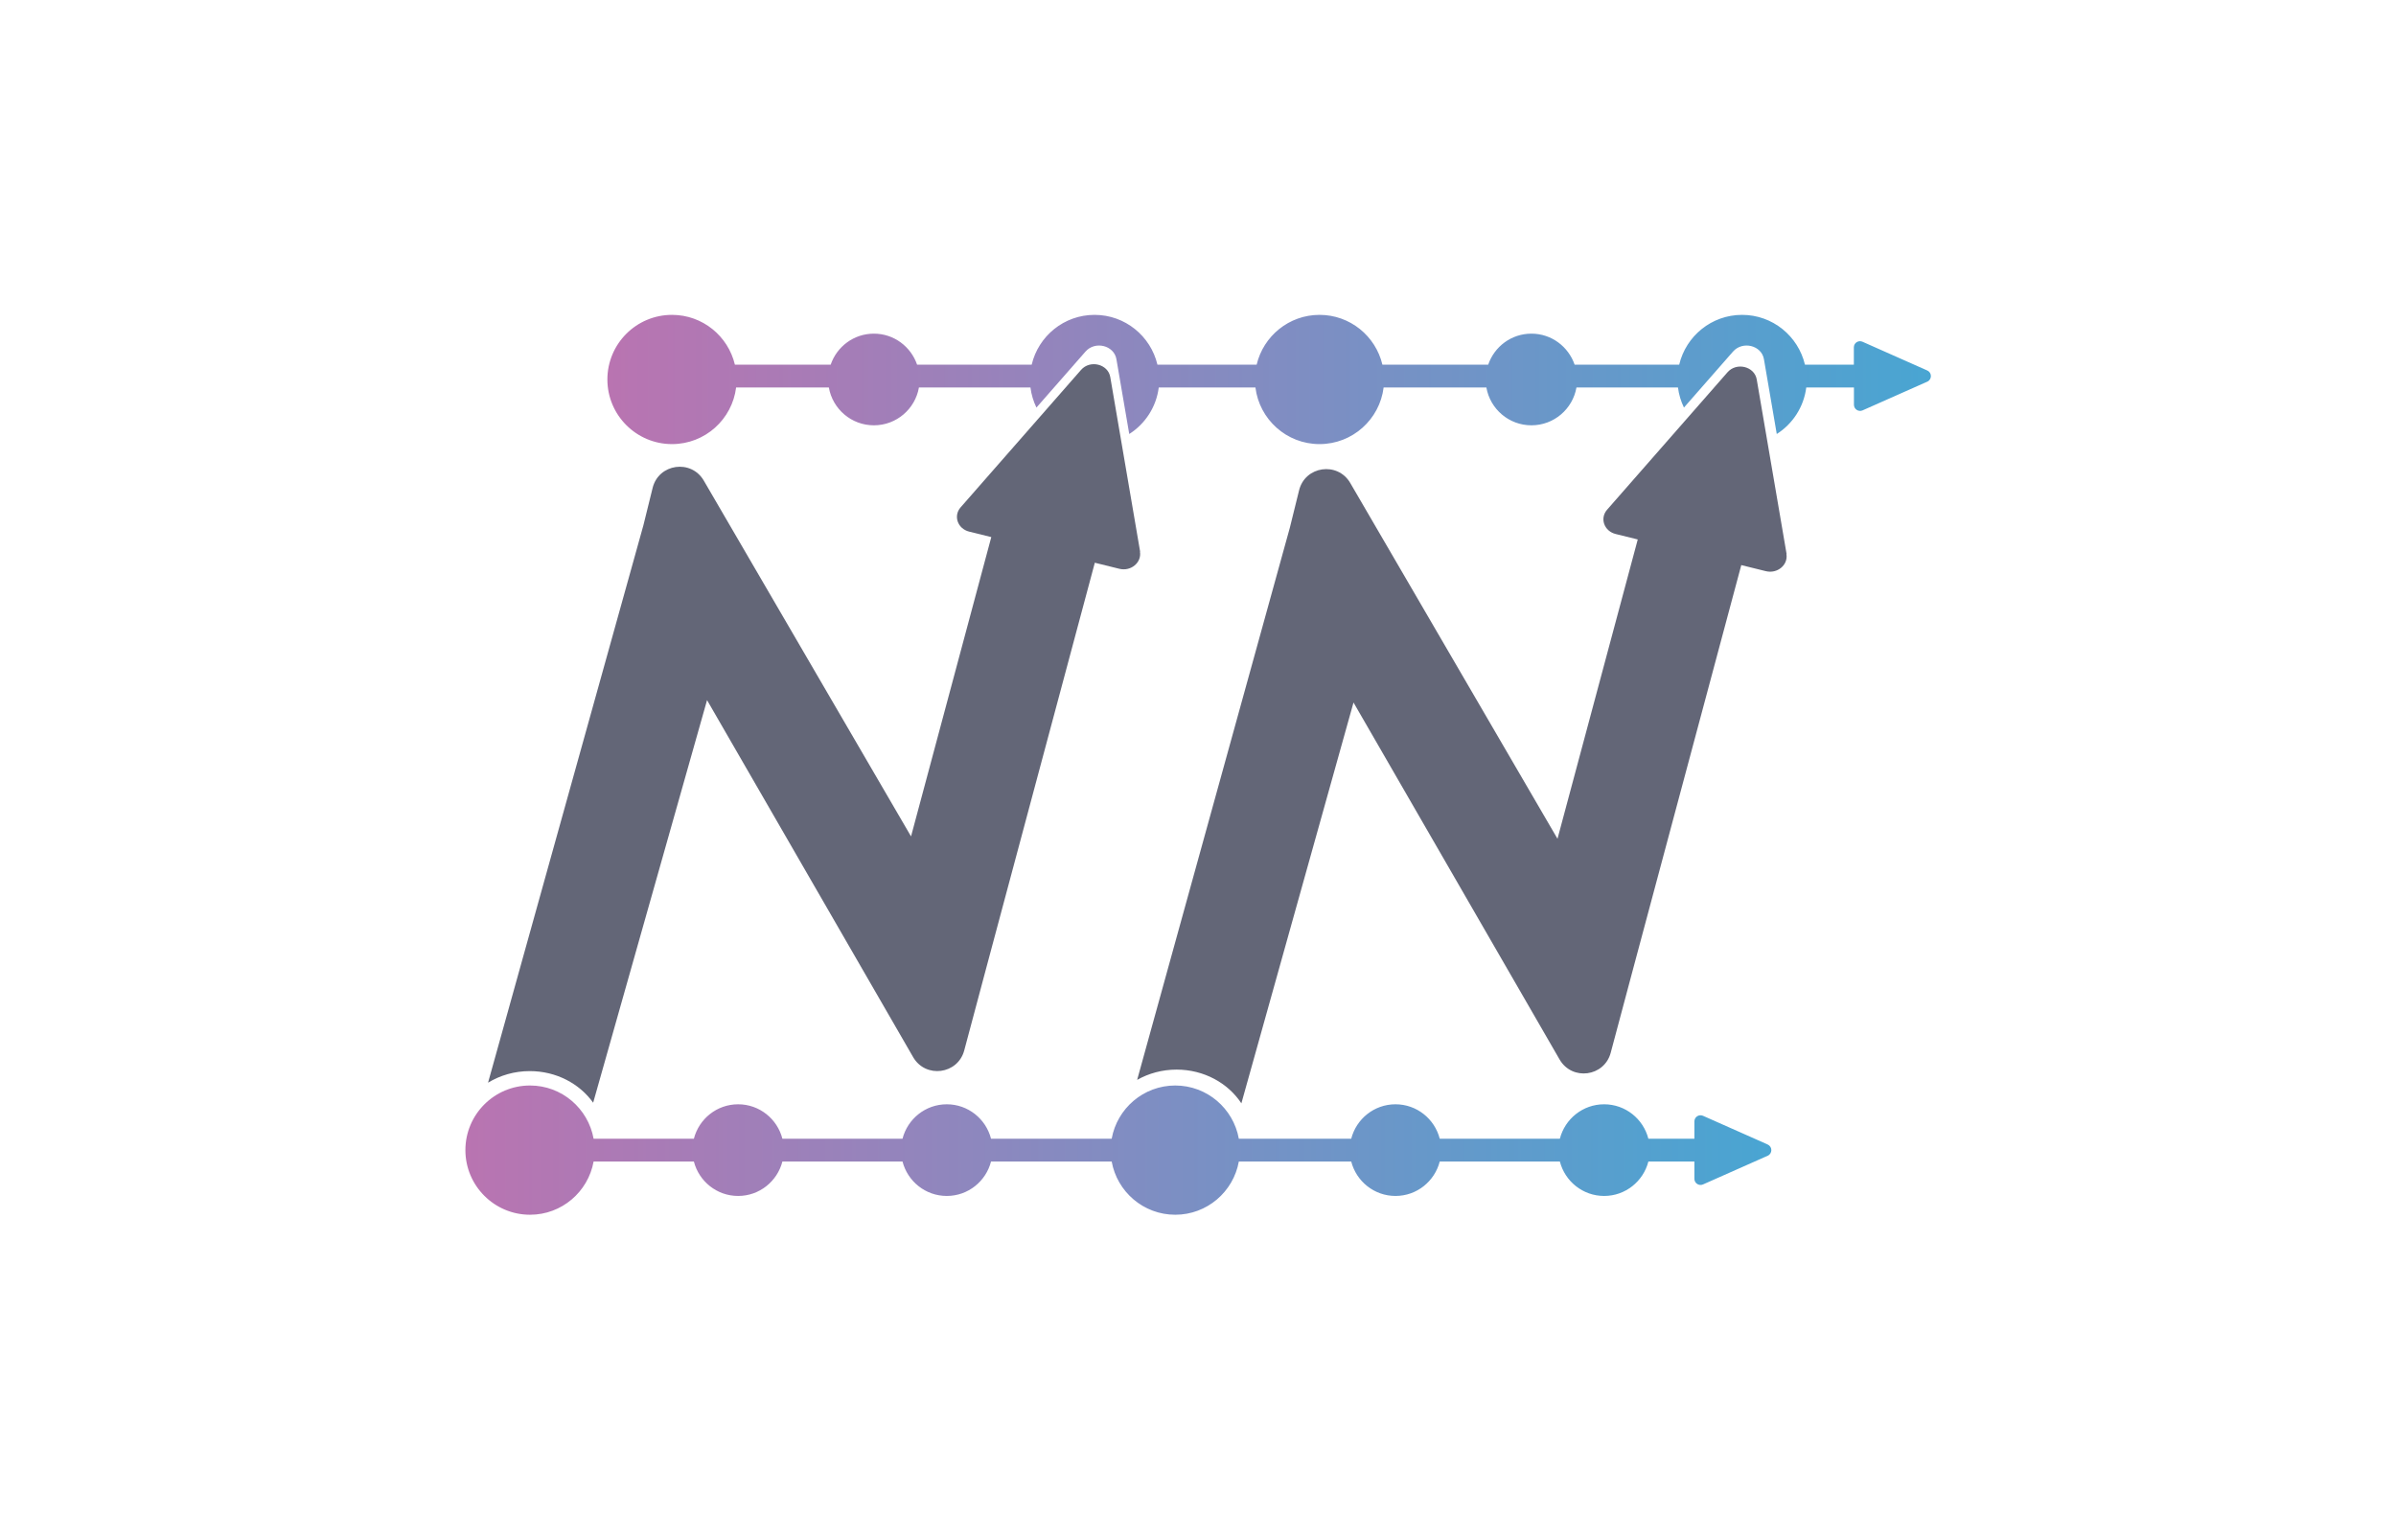
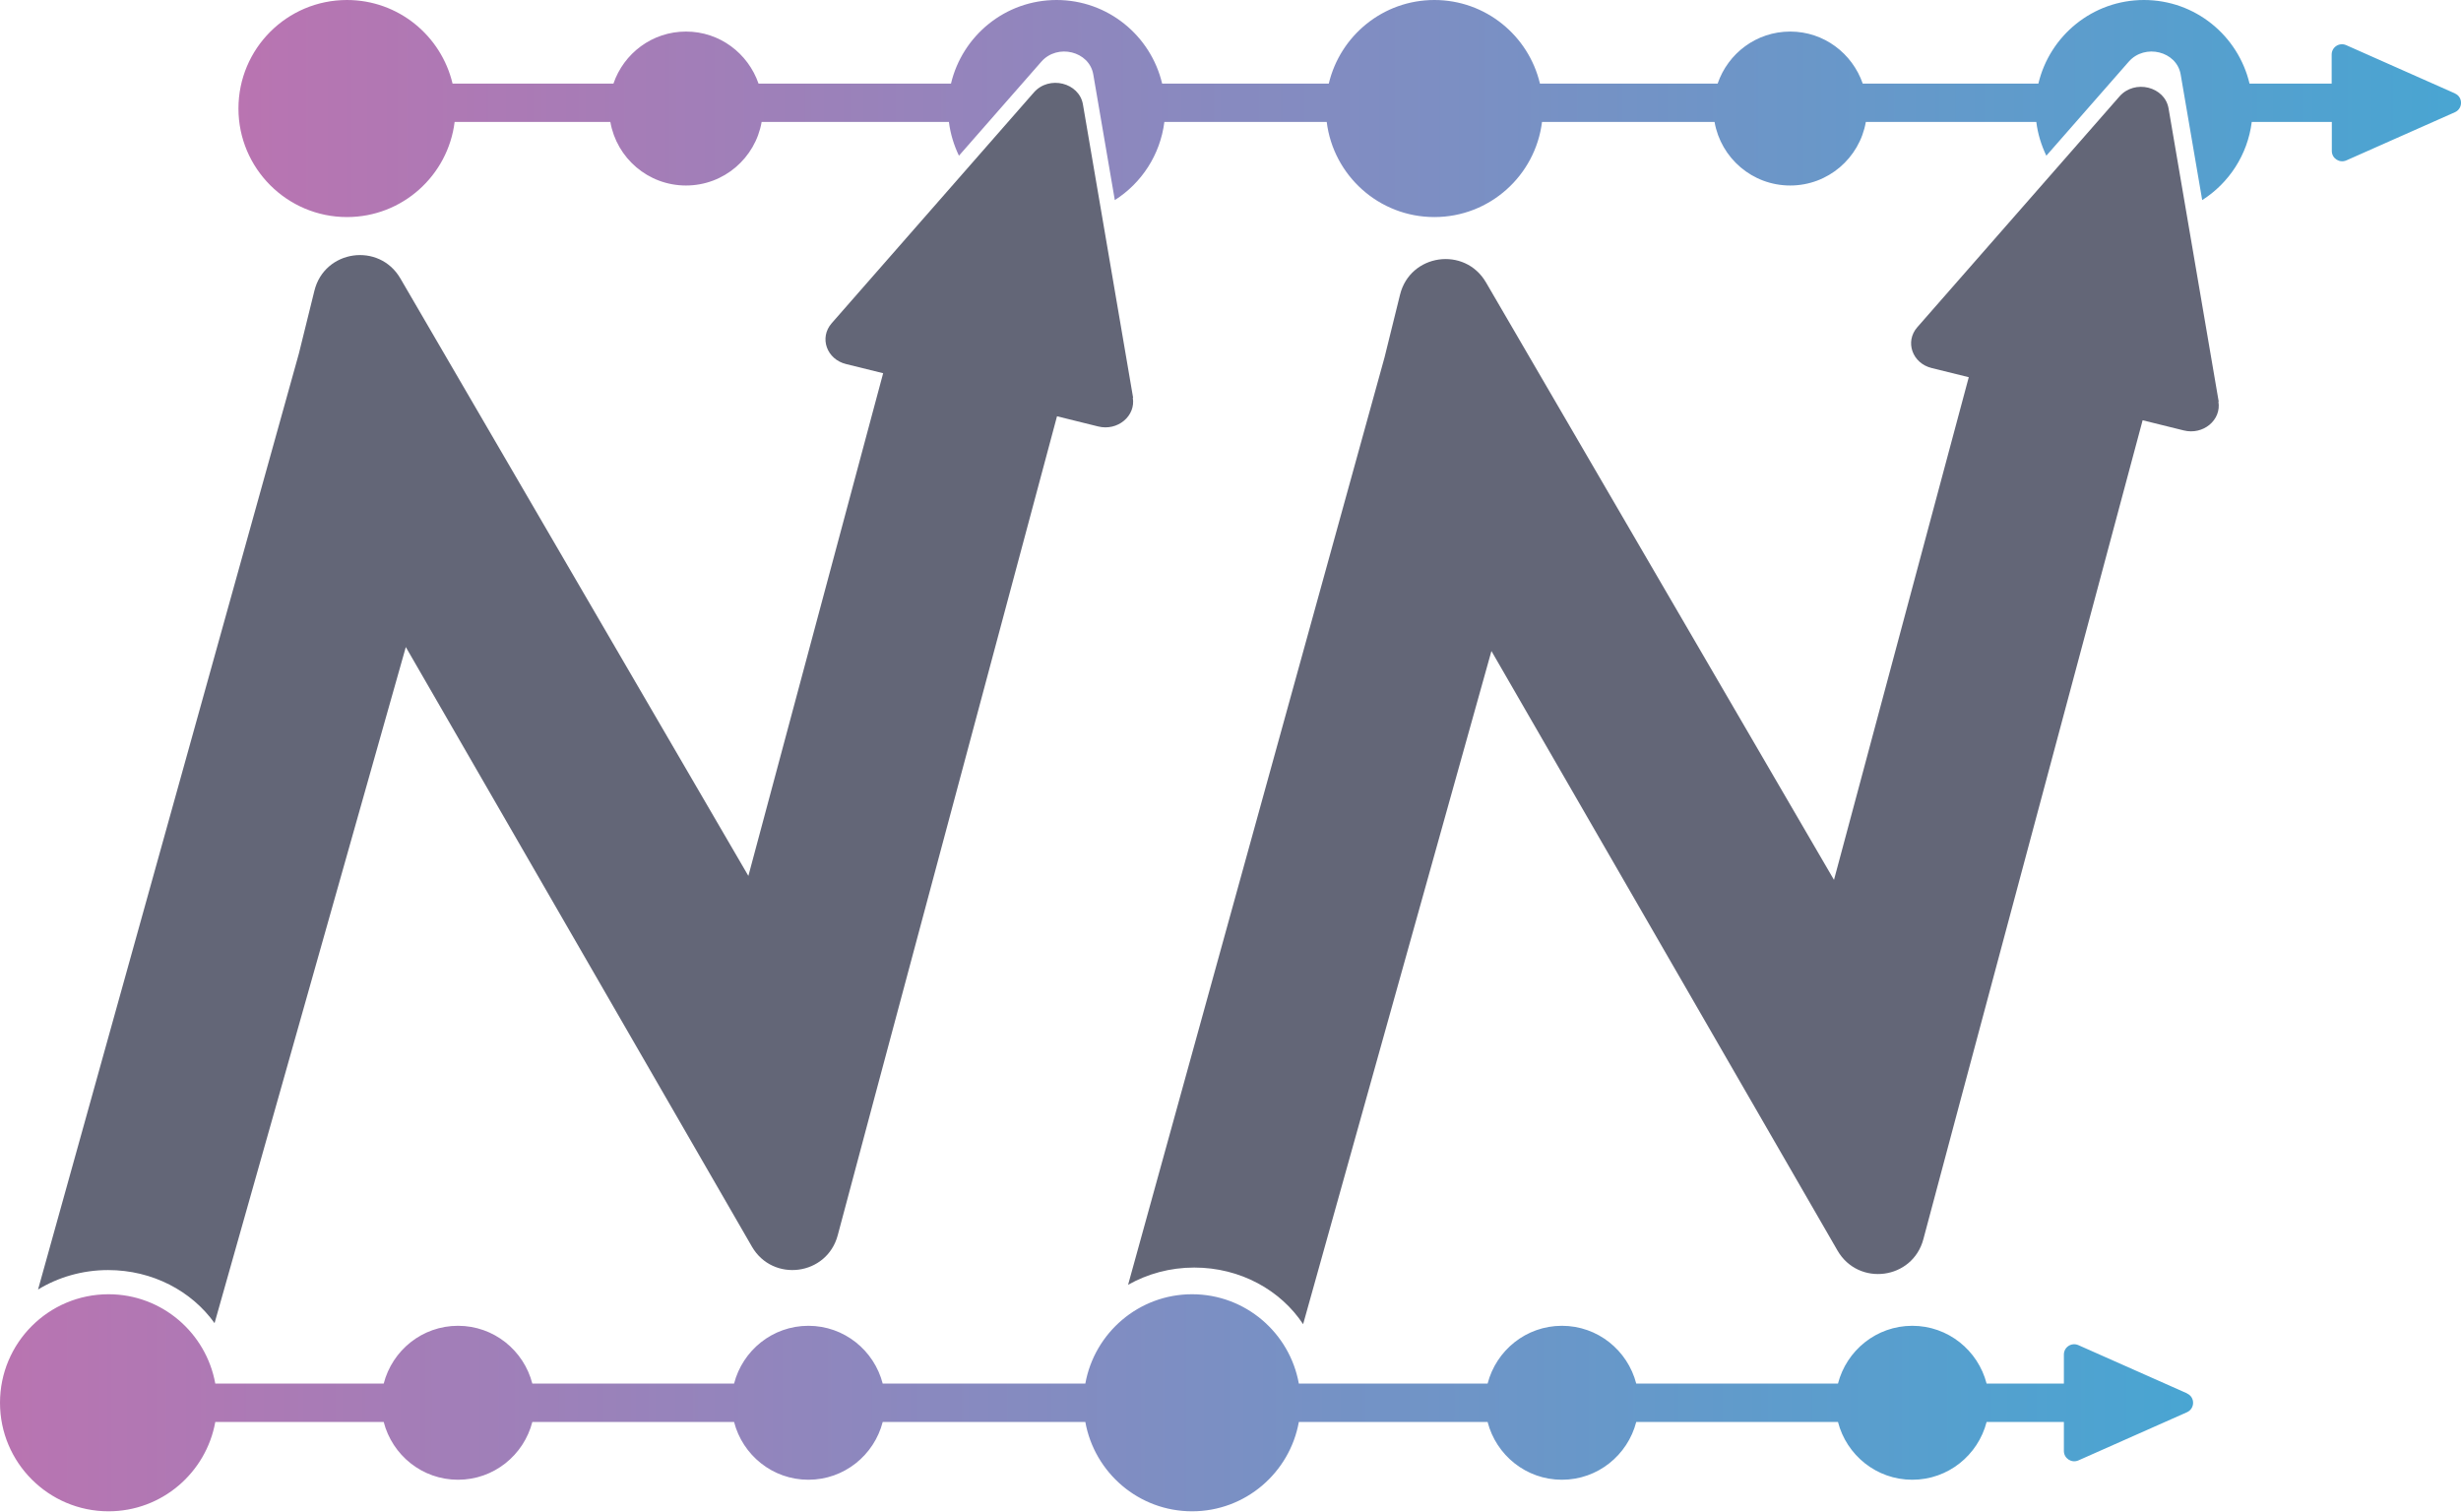
- <svg xmlns="http://www.w3.org/2000/svg" xmlns:xlink="http://www.w3.org/1999/xlink" id="Layer_1" viewBox="0 0 272.86 175.32">
+ <svg xmlns="http://www.w3.org/2000/svg" xmlns:xlink="http://www.w3.org/1999/xlink" id="Layer_1" viewBox="53 35.86 166.89 102.49">
  <defs>
    <style>.cls-1{fill:#636677;}.cls-2{fill:url(#New_Gradient_Swatch_4);}.cls-3{fill:url(#New_Gradient_Swatch_4-2);}</style>
    <linearGradient id="New_Gradient_Swatch_4" x1="52.97" y1="130.99" x2="201.72" y2="130.99" gradientTransform="matrix(1, 0, 0, 1, 0, 0)" gradientUnits="userSpaceOnUse">
      <stop offset="0" stop-color="#b974b1" />
      <stop offset="1" stop-color="#49a5d2" />
    </linearGradient>
    <linearGradient id="New_Gradient_Swatch_4-2" x1="69.17" y1="43.21" x2="219.89" y2="43.21" xlink:href="#New_Gradient_Swatch_4" />
  </defs>
  <path class="cls-1" d="M129.84,62.83l-3.4-19.88c-.25-1.49-2.3-2-3.33-.82l-13.71,15.65c-.86,.98-.34,2.45,.98,2.77l2.51,.62-9.14,34.09-23.6-40.52c-1.44-2.47-5.15-1.94-5.83,.84l-1.05,4.25-17.69,63.48c1.36-.83,3-1.32,4.75-1.32,3.02,0,5.67,1.43,7.22,3.6l12.97-45.85,23.47,40.66c1.42,2.45,5.09,1.97,5.82-.77l2.55-9.55,12.32-45.99,2.79,.69c1.32,.33,2.56-.71,2.35-1.95Z" />
  <path class="cls-1" d="M203.46,63.1l-3.4-19.88c-.25-1.49-2.3-2-3.33-.82l-13.71,15.65c-.86,.98-.34,2.45,.98,2.77l2.51,.62-9.14,34.09-23.6-40.52c-1.44-2.47-5.15-1.94-5.83,.84l-1.05,4.25-17.39,62.89c1.31-.74,2.84-1.17,4.49-1.17,3.13,0,5.86,1.54,7.38,3.84l12.77-45.65,23.47,40.66c1.42,2.45,5.09,1.97,5.82-.77l2.55-9.55,12.32-45.99,2.79,.69c1.32,.33,2.56-.71,2.35-1.95Z" />
  <path class="cls-2" d="M201.31,130.35l-7.37-3.27c-.46-.2-.98,.13-.98,.64v1.97h-5.24c-.58-2.25-2.61-3.92-5.04-3.92s-4.46,1.67-5.04,3.92h-13.68c-.58-2.25-2.61-3.92-5.04-3.92s-4.46,1.67-5.04,3.92h-12.8c-.62-3.44-3.62-6.06-7.24-6.06s-6.62,2.62-7.24,6.06h-13.74c-.58-2.25-2.61-3.92-5.04-3.92s-4.46,1.67-5.04,3.92h-13.68c-.58-2.25-2.61-3.92-5.04-3.92s-4.46,1.67-5.04,3.92h-11.42c-.62-3.44-3.62-6.06-7.24-6.06-4.07,0-7.36,3.3-7.36,7.36s3.3,7.36,7.36,7.36c3.62,0,6.62-2.62,7.24-6.06h11.42c.58,2.25,2.61,3.92,5.04,3.92s4.46-1.67,5.04-3.92h13.68c.58,2.25,2.61,3.92,5.04,3.92s4.46-1.67,5.04-3.92h13.74c.62,3.44,3.62,6.06,7.24,6.06s6.62-2.62,7.24-6.06h12.8c.58,2.25,2.61,3.92,5.04,3.92s4.46-1.67,5.04-3.92h13.68c.58,2.25,2.61,3.92,5.04,3.92s4.46-1.67,5.04-3.92h5.24v1.97c0,.5,.52,.84,.98,.64l7.37-3.27c.55-.25,.55-1.03,0-1.27Z" />
  <path class="cls-3" d="M219.47,42.19l-7.37-3.27c-.46-.2-.98,.13-.98,.64v1.97h-5.57c-.77-3.25-3.68-5.67-7.16-5.67s-6.39,2.42-7.16,5.67h-11.91c-.71-2.05-2.63-3.53-4.92-3.53s-4.22,1.48-4.92,3.53h-12.05c-.77-3.25-3.68-5.67-7.16-5.67s-6.39,2.42-7.16,5.67h-11.3c-.77-3.25-3.68-5.67-7.16-5.67s-6.39,2.42-7.16,5.67h-13.05c-.71-2.05-2.63-3.53-4.92-3.53s-4.22,1.48-4.92,3.53h-10.91c-.77-3.25-3.68-5.67-7.16-5.67-4.07,0-7.36,3.3-7.36,7.36s3.3,7.36,7.36,7.36c3.76,0,6.85-2.82,7.3-6.45h10.56c.43,2.45,2.56,4.31,5.13,4.31s4.7-1.86,5.13-4.31h12.7c.1,.81,.34,1.58,.68,2.29l5.59-6.38c1.09-1.24,3.25-.71,3.52,.87l1.46,8.52c1.81-1.15,3.08-3.07,3.36-5.3h11.01c.45,3.63,3.54,6.45,7.3,6.45s6.85-2.82,7.3-6.45h11.7c.43,2.45,2.56,4.31,5.13,4.31s4.7-1.86,5.13-4.31h11.56c.1,.81,.34,1.58,.68,2.29l5.59-6.38c1.09-1.24,3.25-.71,3.52,.87l1.46,8.52c1.81-1.15,3.08-3.07,3.36-5.3h5.43v1.97c0,.5,.52,.84,.98,.64l7.37-3.27c.55-.25,.55-1.03,0-1.27Z" />
</svg>
